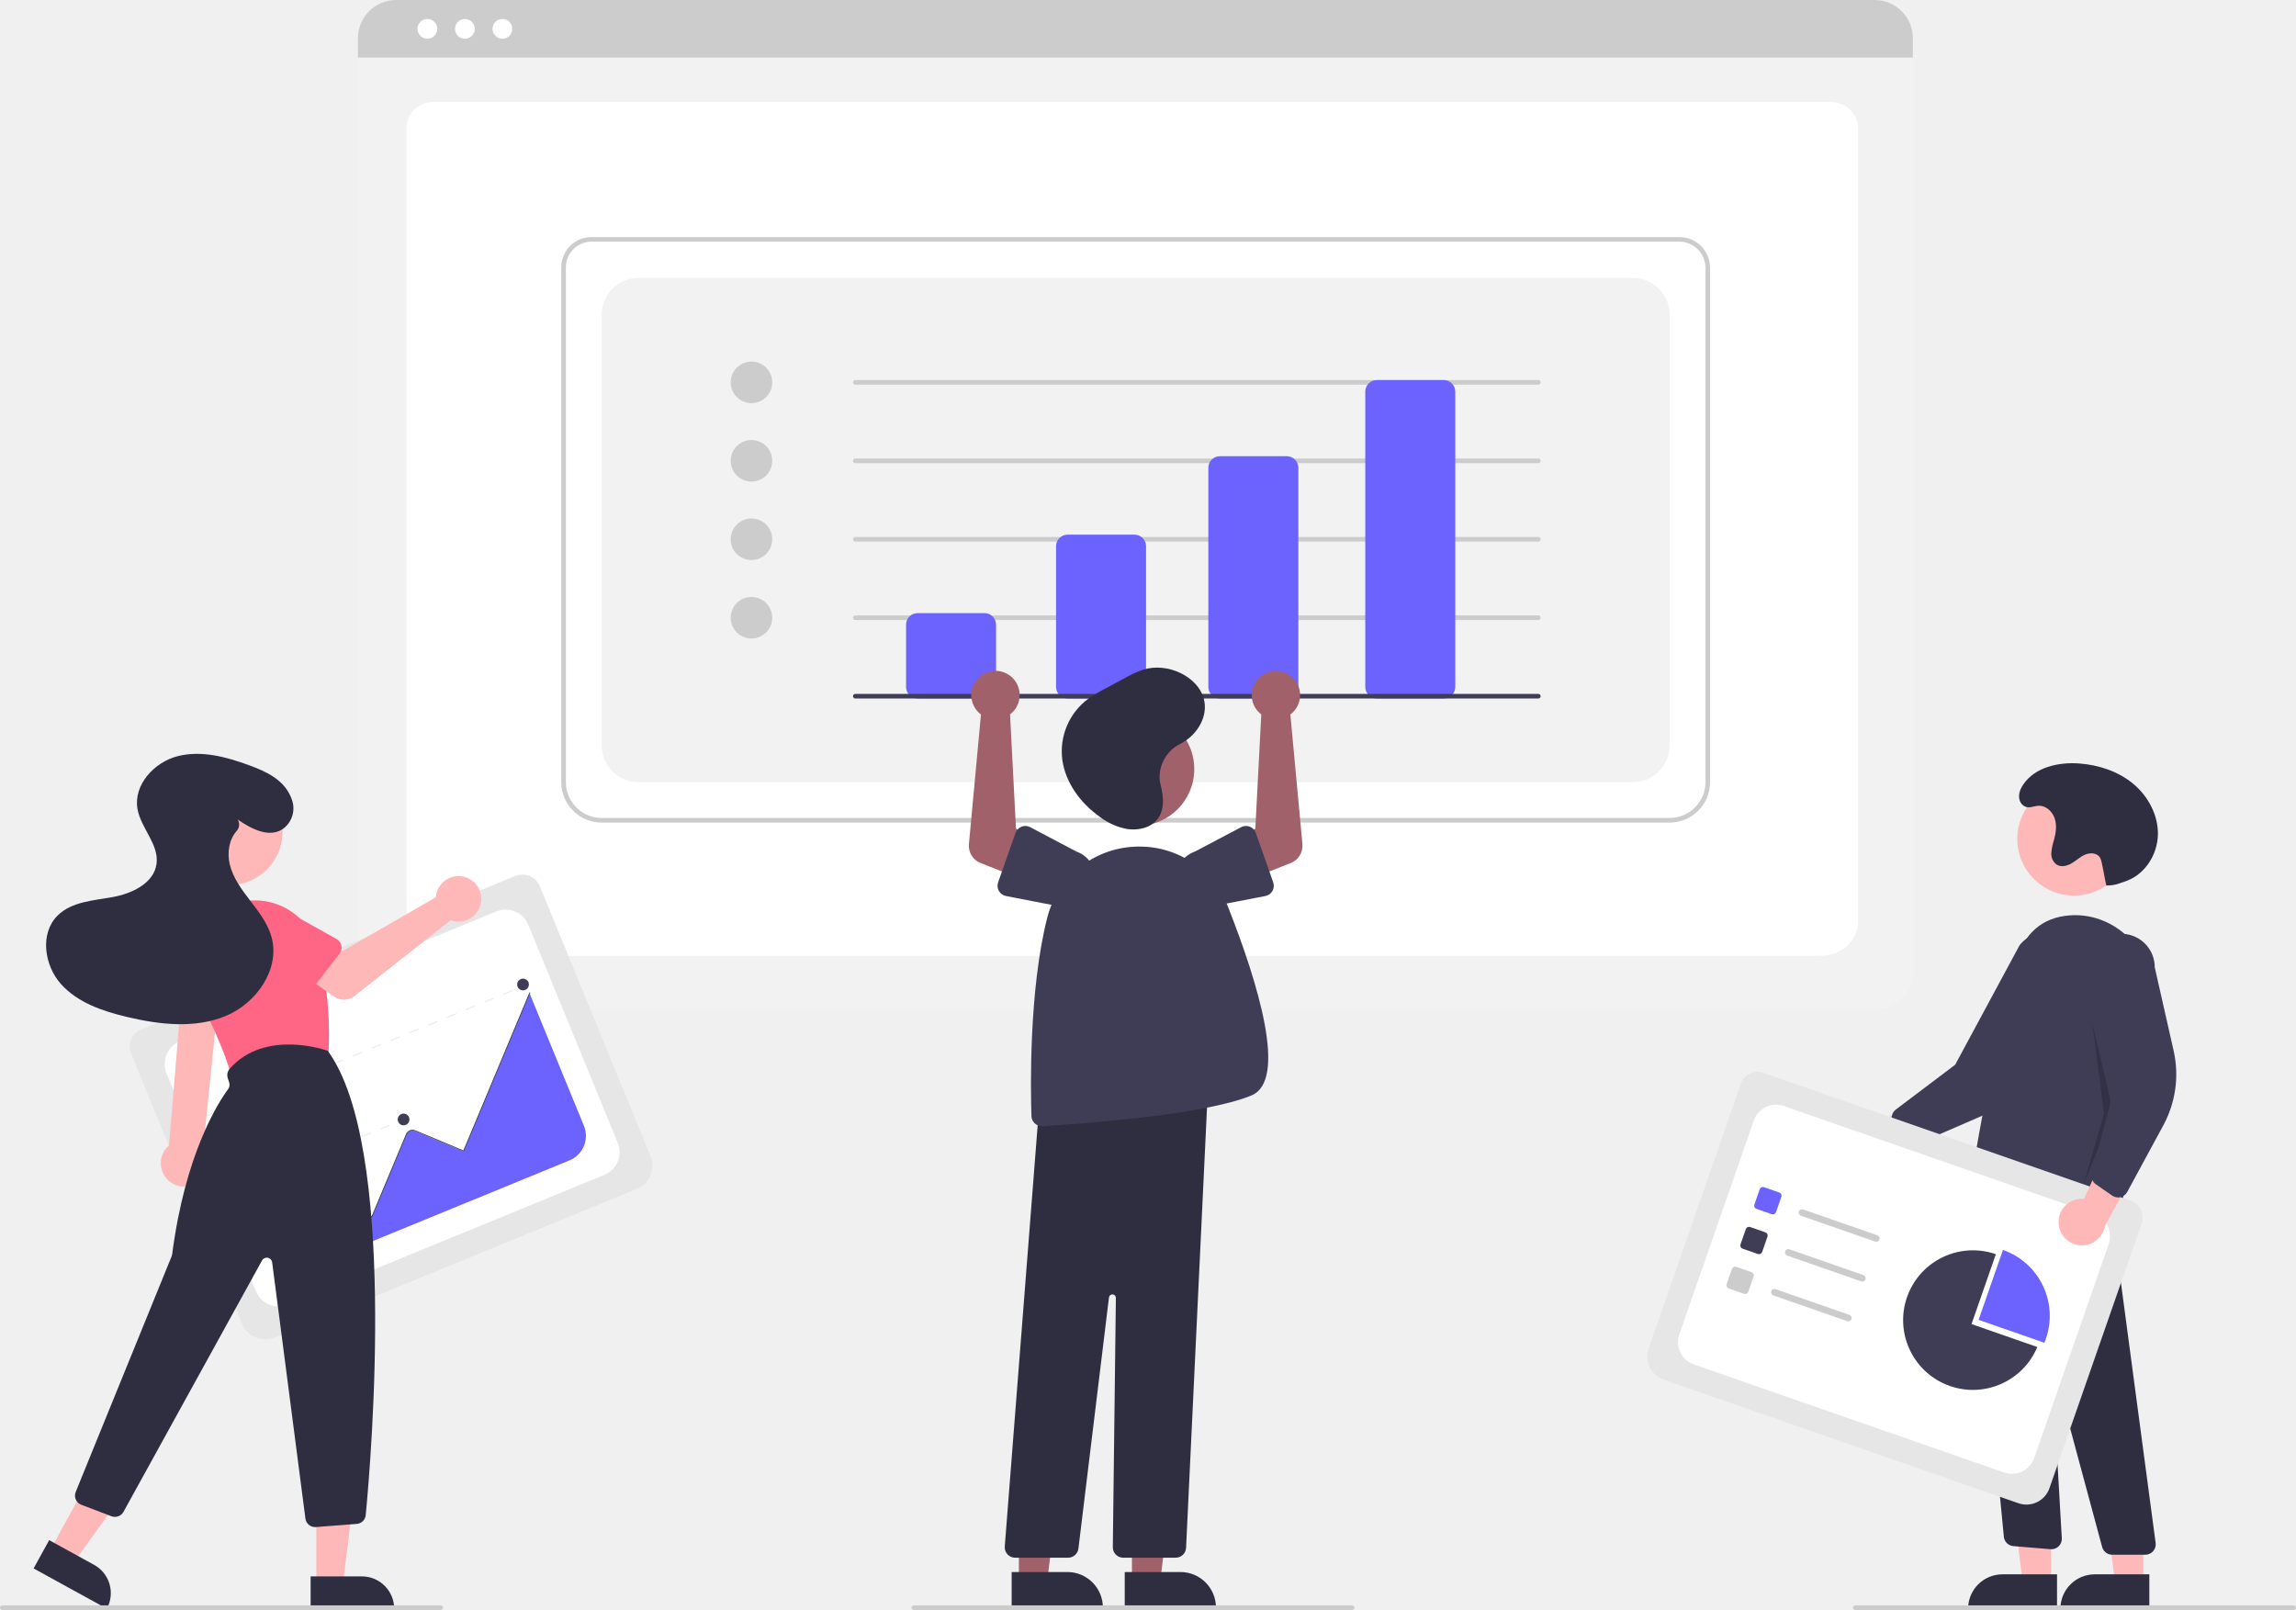
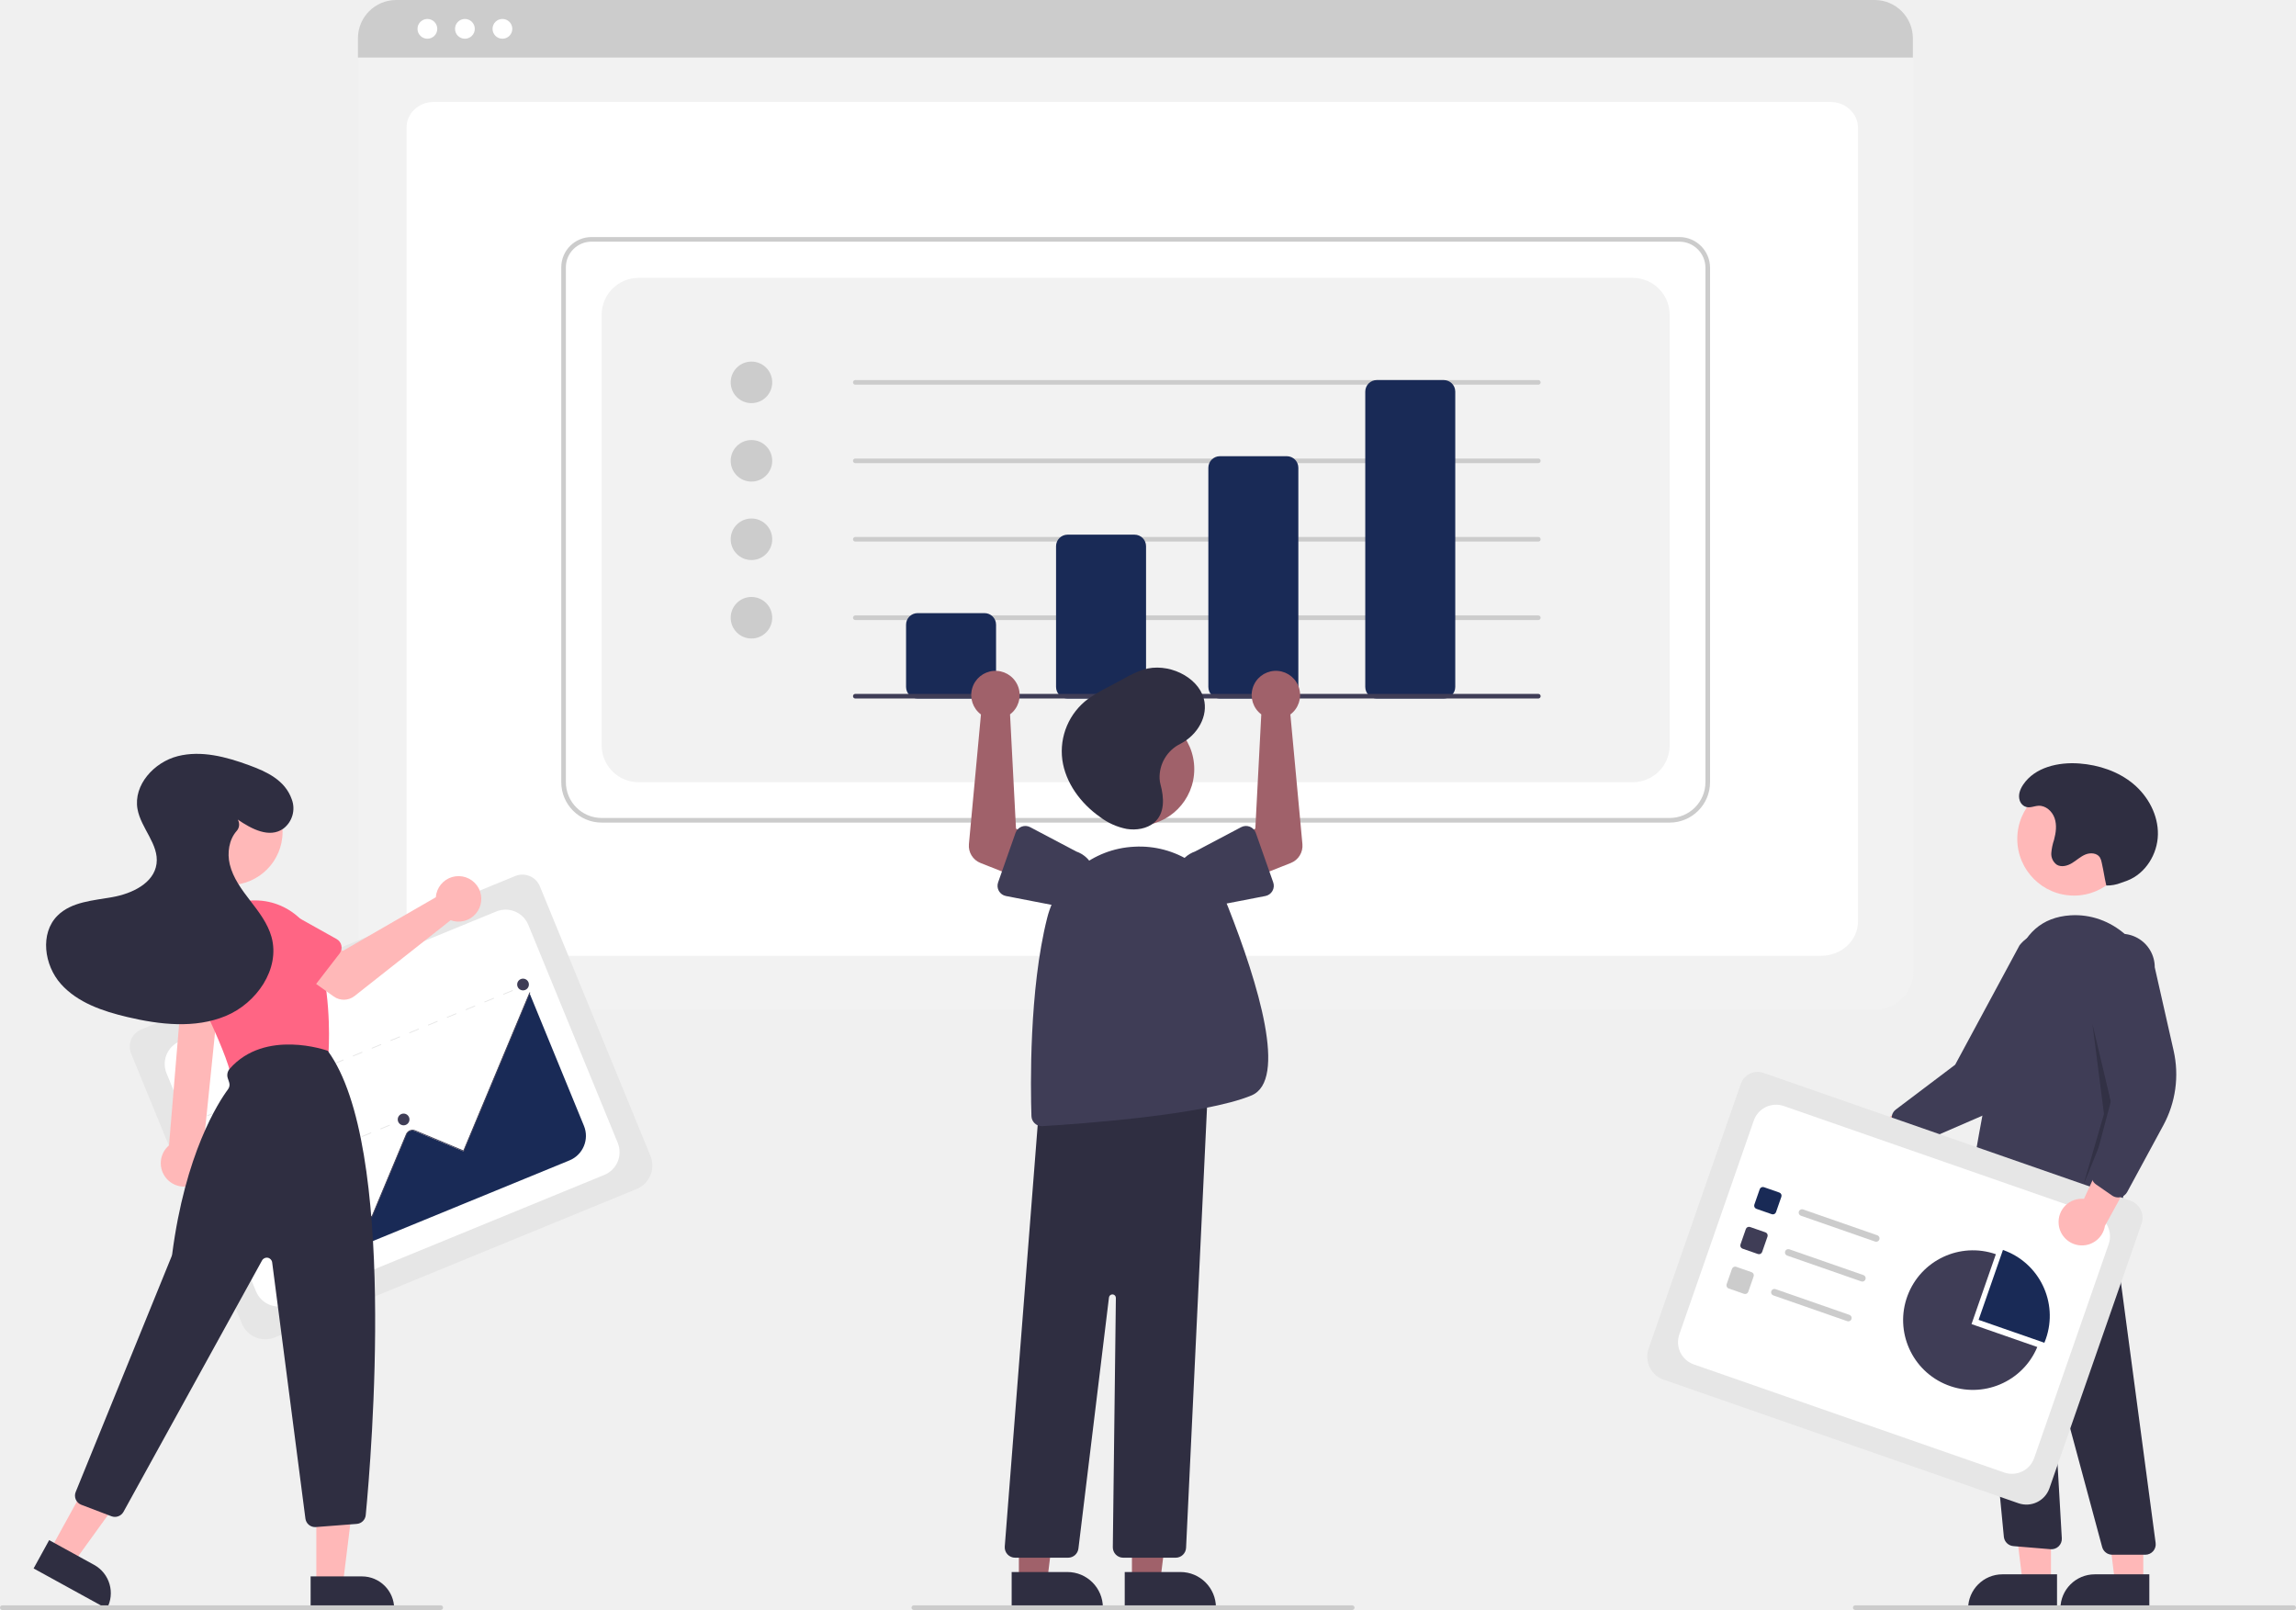
<svg xmlns="http://www.w3.org/2000/svg" data-name="Layer 1" width="995" height="697.681" viewBox="0 0 995 697.681">
  <path d="M915.189,538.707H274.35a16.519,16.519,0,0,1-16.5-16.5V127.054A12.102,12.102,0,0,1,269.938,114.965H919.391a12.311,12.311,0,0,1,12.297,12.297V522.207A16.519,16.519,0,0,1,915.189,538.707Z" transform="translate(-102.5 -101.1595)" fill="#f2f2f2" />
  <path d="M891.811,515.341H294.567c-8.755,0-15.878-6.67-15.878-14.868v-344.105c0-6.08,5.278-11.027,11.766-11.027H895.728c6.595,0,11.961,5.028,11.961,11.209V500.472C907.689,508.671,900.566,515.341,891.811,515.341Z" transform="translate(-102.5 -101.1595)" fill="#fff" />
  <path d="M931.459,126.11H257.619V117.709a16.574,16.574,0,0,1,16.56-16.55H914.899a16.574,16.574,0,0,1,16.56,16.55Z" transform="translate(-102.5 -101.1595)" fill="#ccc" />
  <circle cx="185.214" cy="12.5" r="4.283" fill="#fff" />
  <circle cx="201.473" cy="12.5" r="4.283" fill="#fff" />
  <circle cx="217.731" cy="12.5" r="4.283" fill="#fff" />
  <path d="M826.073,457.629H363.234a17.52,17.52,0,0,1-17.5-17.5V216.975a13.103,13.103,0,0,1,13.088-13.088H830.276a13.312,13.312,0,0,1,13.297,13.297V440.129A17.52,17.52,0,0,1,826.073,457.629ZM358.822,205.886a11.101,11.101,0,0,0-11.088,11.088V440.129a15.517,15.517,0,0,0,15.5,15.5H826.073a15.518,15.518,0,0,0,15.5-15.5V217.184a11.31,11.31,0,0,0-11.297-11.297Z" transform="translate(-102.5 -101.1595)" fill="#ccc" />
  <path d="M379.234,440.129h430.839a16,16,0,0,0,16-16V237.581a16,16,0,0,0-16-16H379.234a16,16,0,0,0-16,16V424.129A16,16,0,0,0,379.234,440.129Z" transform="translate(-102.5 -101.1595)" fill="#f2f2f2" />
  <circle cx="325.654" cy="165.695" r="9" fill="#ccc" />
  <circle cx="325.654" cy="199.695" r="9" fill="#ccc" />
  <circle cx="325.654" cy="233.695" r="9" fill="#ccc" />
  <circle cx="325.654" cy="267.695" r="9" fill="#ccc" />
  <path d="M769.154,267.855h-296a1,1,0,0,1,0-2h296a1,1,0,0,1,0,2Z" transform="translate(-102.5 -101.1595)" fill="#ccc" />
  <path d="M769.154,301.855h-296a1,1,0,0,1,0-2h296a1,1,0,0,1,0,2Z" transform="translate(-102.5 -101.1595)" fill="#ccc" />
  <path d="M769.154,335.855h-296a1,1,0,0,1,0-2h296a1,1,0,0,1,0,2Z" transform="translate(-102.5 -101.1595)" fill="#ccc" />
  <path d="M769.154,369.855h-296a1,1,0,0,1,0-2h296a1,1,0,0,1,0,2Z" transform="translate(-102.5 -101.1595)" fill="#ccc" />
-   <path d="M529.154,403.855h-29a5.006,5.006,0,0,1-5-5v-27a5.006,5.006,0,0,1,5-5h29a5.006,5.006,0,0,1,5,5v27A5.006,5.006,0,0,1,529.154,403.855Z" transform="translate(-102.5 -101.1595)" fill="#6c63ff" />
-   <path d="M594.154,403.855h-29a5.006,5.006,0,0,1-5-5v-61a5.006,5.006,0,0,1,5-5h29a5.006,5.006,0,0,1,5,5v61A5.006,5.006,0,0,1,594.154,403.855Z" transform="translate(-102.5 -101.1595)" fill="#6c63ff" />
-   <path d="M660.154,403.855h-29a5.006,5.006,0,0,1-5-5v-95a5.006,5.006,0,0,1,5-5h29a5.006,5.006,0,0,1,5,5v95A5.006,5.006,0,0,1,660.154,403.855Z" transform="translate(-102.5 -101.1595)" fill="#6c63ff" />
-   <path d="M728.154,403.855h-29a5.006,5.006,0,0,1-5-5v-128a5.006,5.006,0,0,1,5-5h29a5.006,5.006,0,0,1,5,5v128A5.006,5.006,0,0,1,728.154,403.855Z" transform="translate(-102.5 -101.1595)" fill="#6c63ff" />
+   <path d="M529.154,403.855h-29a5.006,5.006,0,0,1-5-5v-27a5.006,5.006,0,0,1,5-5h29a5.006,5.006,0,0,1,5,5v27A5.006,5.006,0,0,1,529.154,403.855Z" transform="translate(-102.5 -101.1595)" fill="#192a56" />
+   <path d="M594.154,403.855h-29a5.006,5.006,0,0,1-5-5v-61a5.006,5.006,0,0,1,5-5h29a5.006,5.006,0,0,1,5,5v61A5.006,5.006,0,0,1,594.154,403.855Z" transform="translate(-102.5 -101.1595)" fill="#192a56" />
+   <path d="M660.154,403.855h-29a5.006,5.006,0,0,1-5-5v-95a5.006,5.006,0,0,1,5-5h29a5.006,5.006,0,0,1,5,5v95A5.006,5.006,0,0,1,660.154,403.855Z" transform="translate(-102.5 -101.1595)" fill="#192a56" />
+   <path d="M728.154,403.855h-29a5.006,5.006,0,0,1-5-5v-128a5.006,5.006,0,0,1,5-5h29a5.006,5.006,0,0,1,5,5v128A5.006,5.006,0,0,1,728.154,403.855Z" transform="translate(-102.5 -101.1595)" fill="#192a56" />
  <path d="M769.154,403.855h-296a1,1,0,0,1,0-2h296a1,1,0,0,1,0,2Z" transform="translate(-102.5 -101.1595)" fill="#3f3d56" />
  <path d="M899.201,590.402a10.056,10.056,0,0,1,15.32-1.743l31.755-16.389-1.975,18.464L914.45,603.467a10.11,10.11,0,0,1-15.248-13.065Z" transform="translate(-102.5 -101.1595)" fill="#ffb8b8" />
  <path d="M926.524,597.289a4.506,4.506,0,0,1-1.524-2.212l-2.526-8.159a4.515,4.515,0,0,1,1.587-4.921l25.738-19.44,27.875-51.712a14.497,14.497,0,1,1,22.9,17.782L984.716,562.096a46.374,46.374,0,0,1-23.463,22.696l-30.163,13.083a4.505,4.505,0,0,1-3.669-.039A4.455,4.455,0,0,1,926.524,597.289Z" transform="translate(-102.5 -101.1595)" fill="#3f3d56" />
  <circle cx="898.775" cy="363.541" r="24.561" fill="#ffb8b8" />
  <polygon points="888.812 685.737 876.553 685.736 870.722 638.448 888.817 638.449 888.812 685.737" fill="#ffb8b8" />
  <path d="M867.795,682.233h23.644a0,0,0,0,1,0,0v14.887a0,0,0,0,1,0,0H852.908a0,0,0,0,1,0,0v0A14.887,14.887,0,0,1,867.795,682.233Z" fill="#2f2e41" />
  <polygon points="928.812 685.739 916.553 685.738 910.722 638.449 928.817 638.451 928.812 685.739" fill="#ffb8b8" />
  <path d="M907.795,682.235h23.644a0,0,0,0,1,0,0V697.121a0,0,0,0,1,0,0H892.908a0,0,0,0,1,0,0v0A14.887,14.887,0,0,1,907.795,682.235Z" fill="#2f2e41" />
  <path d="M1032.208,774.899l-14.367-.001a4.508,4.508,0,0,1-4.345-3.329l-20.68-76.701a.5.5,0,0,0-.982.16l4.177,72.742a4.499,4.499,0,0,1-4.867,4.742L974.998,771.166a4.512,4.512,0,0,1-4.096-3.964L956.191,614.457l5.691,3.415,53.329-9.054L1036.669,769.804a4.501,4.501,0,0,1-4.461,5.095Z" transform="translate(-102.5 -101.1595)" fill="#2f2e41" />
  <path d="M974.027,630.579a32.939,32.939,0,0,1-16.692-4.698,4.48,4.48,0,0,1-2.136-4.589c1.876-11.486,11.684-70.408,20.608-102.529,3.635-13.083,11.671-20.129,23.887-20.943,17.868-1.172,33.75,12.807,35.404,31.2,2.917,32.448-8.933,78.55-14.164,96.866a4.496,4.496,0,0,1-7.088,2.306l-10.661-8.293a3.533,3.533,0,0,0-4.516.188C989.682,628.101,981.146,630.579,974.027,630.579Z" transform="translate(-102.5 -101.1595)" fill="#3f3d56" />
  <polygon points="906.787 443.738 915.786 481.739 902.784 513.738 911.786 482.739 906.787 443.738" opacity="0.2" />
  <path d="M1015.29,484.898a16.538,16.538,0,0,0,6.388-1.155c.894-.345,1.822-.628,2.715-.972,7.882-3.045,13.074-11.438,13.261-19.886s-4.188-16.647-10.684-22.05-14.909-8.178-23.335-8.82c-9.075-.691-19.294,1.61-24.366,9.167-1.35,2.012-2.294,4.452-1.494,6.882a4.404,4.404,0,0,0,1.241,1.906c2.265,2.015,4.522.5,6.831.366,3.173-.184,6.023,2.385,7.048,5.394s.573,6.322-.254,9.391a23.459,23.459,0,0,0-1.183,5.71,5.741,5.741,0,0,0,2.378,5.055c1.983,1.199,4.587.505,6.571-.691s3.699-2.86,5.842-3.741,5.022-.685,6.27,1.268a6.935,6.935,0,0,1,.793,2.289c1.118,5.095.861,4.795,1.979,9.89Z" transform="translate(-102.5 -101.1595)" fill="#2f2e41" />
  <path d="M977.221,752.591,823.425,699.03a10.556,10.556,0,0,1-6.49-13.426l39.966-114.758a7.734,7.734,0,0,1,9.836-4.755L1025.732,621.463a7.867,7.867,0,0,1,4.837,10.006L990.647,746.101A10.556,10.556,0,0,1,977.221,752.591Z" transform="translate(-102.5 -101.1595)" fill="#e6e6e6" />
  <path d="M836.549,692.435l134.484,46.835a10.225,10.225,0,0,0,13.019-6.293l32.272-92.667a10.225,10.225,0,0,0-6.293-13.019l-134.484-46.835a10.225,10.225,0,0,0-13.019,6.293l-32.272,92.667A10.225,10.225,0,0,0,836.549,692.435Z" transform="translate(-102.5 -101.1595)" fill="#fff" />
-   <path d="M870.32,627.329l-6.66-2.32a1.444,1.444,0,0,1-.888-1.837l2.32-6.66a1.444,1.444,0,0,1,1.837-.888l6.66,2.32a1.444,1.444,0,0,1,.888,1.837l-2.32,6.66A1.444,1.444,0,0,1,870.32,627.329Z" transform="translate(-102.5 -101.1595)" fill="#6c63ff" />
+   <path d="M870.32,627.329l-6.66-2.32a1.444,1.444,0,0,1-.888-1.837l2.32-6.66a1.444,1.444,0,0,1,1.837-.888l6.66,2.32a1.444,1.444,0,0,1,.888,1.837l-2.32,6.66A1.444,1.444,0,0,1,870.32,627.329Z" transform="translate(-102.5 -101.1595)" fill="#192a56" />
  <path d="M864.31,644.585l-6.66-2.32a1.444,1.444,0,0,1-.888-1.837l2.32-6.66a1.444,1.444,0,0,1,1.837-.888l6.66,2.32a1.444,1.444,0,0,1,.888,1.837l-2.32,6.66A1.444,1.444,0,0,1,864.31,644.585Z" transform="translate(-102.5 -101.1595)" fill="#3f3d56" />
  <path d="M858.301,661.841l-6.66-2.32a1.444,1.444,0,0,1-.888-1.837l2.32-6.66a1.444,1.444,0,0,1,1.837-.888l6.66,2.32a1.444,1.444,0,0,1,.888,1.837l-2.32,6.66A1.444,1.444,0,0,1,858.301,661.841Z" transform="translate(-102.5 -101.1595)" fill="#ccc" />
  <path d="M915.074,639.181l-32.09-11.176a1.443,1.443,0,1,1,.949-2.725l32.09,11.176a1.443,1.443,0,1,1-.949,2.725Z" transform="translate(-102.5 -101.1595)" fill="#ccc" />
  <path d="M909.065,656.437l-32.09-11.176a1.443,1.443,0,0,1,.949-2.725l32.09,11.176a1.443,1.443,0,1,1-.949,2.725Z" transform="translate(-102.5 -101.1595)" fill="#ccc" />
  <path d="M903.055,673.693l-32.09-11.176a1.443,1.443,0,0,1,.949-2.725l32.09,11.176a1.443,1.443,0,0,1-.949,2.725Z" transform="translate(-102.5 -101.1595)" fill="#ccc" />
-   <path d="M988.454,683.043c.234-.561.454-1.131.656-1.712a30.239,30.239,0,0,0-18.611-38.501L959.951,673.116Z" transform="translate(-102.5 -101.1595)" fill="#6c63ff" />
+   <path d="M988.454,683.043c.234-.561.454-1.131.656-1.712a30.239,30.239,0,0,0-18.611-38.501L959.951,673.116Z" transform="translate(-102.5 -101.1595)" fill="#192a56" />
  <path d="M956.884,674.959l10.548-30.287a30.239,30.239,0,1,0,17.955,40.213Z" transform="translate(-102.5 -101.1595)" fill="#3f3d56" />
  <path d="M994.645,631.512a10.056,10.056,0,0,1,10.979-10.826l14.873-32.493,9.841,15.748-15.633,28.441a10.11,10.11,0,0,1-20.061-.87Z" transform="translate(-102.5 -101.1595)" fill="#ffb8b8" />
  <path d="M1020.394,620.069a4.506,4.506,0,0,1-2.564-.8l-7.023-4.862a4.515,4.515,0,0,1-1.788-4.852l8.255-31.18-9.979-57.893a14.497,14.497,0,1,1,28.993-.14l8.177,36.123a46.373,46.373,0,0,1-4.456,32.339L1024.349,617.713a4.505,4.505,0,0,1-2.911,2.233A4.455,4.455,0,0,1,1020.394,620.069Z" transform="translate(-102.5 -101.1595)" fill="#3f3d56" />
  <path d="M1096.5,798.841h-190a1,1,0,0,1,0-2h190a1,1,0,0,1,0,2Z" transform="translate(-102.5 -101.1595)" fill="#ccc" />
  <polygon points="490.541 685.239 502.801 685.238 508.633 637.951 490.539 637.951 490.541 685.239" fill="#a0616a" />
  <path d="M589.914,782.396l24.144-.001h.001a15.386,15.386,0,0,1,15.386,15.386v.5l-39.531.001Z" transform="translate(-102.5 -101.1595)" fill="#2f2e41" />
  <polygon points="441.541 685.239 453.801 685.238 459.633 637.951 441.539 637.951 441.541 685.239" fill="#a0616a" />
  <path d="M540.914,782.396l24.144-.001h.001a15.386,15.386,0,0,1,15.386,15.386v.5l-39.531.001Z" transform="translate(-102.5 -101.1595)" fill="#2f2e41" />
  <circle cx="492.988" cy="333.297" r="24.561" fill="#a0616a" />
  <path d="M612.005,776.192H589.254a4.5,4.5,0,0,1-4.5-4.555l1.322-108.031a1.5,1.5,0,0,0-2.989-.2L569.847,772.236a4.504,4.504,0,0,1-4.467,3.956H542.41a4.5,4.5,0,0,1-4.486-4.851l15.167-194.075.412-.045,72.629-7.844-9.633,202.528A4.495,4.495,0,0,1,612.005,776.192Z" transform="translate(-102.5 -101.1595)" fill="#2f2e41" />
  <path d="M553.976,589.181a4.496,4.496,0,0,1-4.484-4.358c-.396-12.271-1.076-54.732,6.822-85.905a40.924,40.924,0,0,1,37.793-30.839h0a41.179,41.179,0,0,1,40.559,26.023c13.275,33.703,25.818,75.246,10.181,81.762-20.495,8.539-74.523,12.346-90.594,13.309Q554.113,589.181,553.976,589.181Z" transform="translate(-102.5 -101.1595)" fill="#3f3d56" />
  <path d="M647.847,409.632a10.525,10.525,0,0,0,1.246,1.093l-2.578,49.526-10.724,5.491L641.961,483.01l19.93-7.875a8,8,0,0,0,5.026-8.181l-5.221-56.179a10.497,10.497,0,1,0-13.849-1.143Z" transform="translate(-102.5 -101.1595)" fill="#a0616a" />
  <path d="M646.718,462.095l7.544,21.439a4.5,4.5,0,0,1-3.389,5.912l-22.245,4.308a12.497,12.497,0,0,1-8.228-23.602l19.974-10.543a4.5,4.5,0,0,1,6.344,2.486Z" transform="translate(-102.5 -101.1595)" fill="#3f3d56" />
  <path d="M541.46,409.632a10.527,10.527,0,0,1-1.246,1.093l2.578,49.526,10.724,5.491L547.346,483.01l-19.93-7.875a8,8,0,0,1-5.026-8.181l5.221-56.179a10.497,10.497,0,1,1,13.849-1.143Z" transform="translate(-102.5 -101.1595)" fill="#a0616a" />
  <path d="M545.192,459.399a4.495,4.495,0,0,1,3.741.21l19.974,10.543a12.497,12.497,0,0,1-8.228,23.602l-22.245-4.308a4.5,4.5,0,0,1-3.389-5.912l7.544-21.439A4.495,4.495,0,0,1,545.192,459.399Z" transform="translate(-102.5 -101.1595)" fill="#3f3d56" />
  <path d="M605.027,438.643a16.143,16.143,0,0,1,9.041-15.168c7.466-3.854,12.156-12.075,10.101-19.582-2.631-9.609-15.709-15.841-26.305-12.535a48.566,48.566,0,0,0-8.261,3.839l-6.923,3.711a71.73,71.73,0,0,0-8.534,5.038,28.315,28.315,0,0,0-11.27,26.53c1.363,9.769,7.761,18.727,16.518,24.861a27.937,27.937,0,0,0,11.319,5.031c4.198.692,8.87-.094,11.939-2.705,4.796-4.079,4.301-10.911,2.75-16.616A12.09,12.09,0,0,1,605.027,438.643Z" transform="translate(-102.5 -101.1595)" fill="#2f2e41" />
  <path d="M688.5,798.841h-190a1,1,0,0,1,0-2h190a1,1,0,0,1,0,2Z" transform="translate(-102.5 -101.1595)" fill="#ccc" />
  <path d="M378.41,616.413,221.633,680.73a10.984,10.984,0,0,1-14.315-5.986l-47.992-116.983a8.047,8.047,0,0,1,4.386-10.488l162.077-66.492a8.186,8.186,0,0,1,10.669,4.462L384.396,602.098A10.984,10.984,0,0,1,378.41,616.413Z" transform="translate(-102.5 -101.1595)" fill="#e6e6e6" />
  <path d="M227.311,666.541l137.091-56.241a10.639,10.639,0,0,0,5.805-13.881L331.454,501.956a10.639,10.639,0,0,0-13.881-5.805L180.482,552.392a10.639,10.639,0,0,0-5.805,13.881l38.753,94.463A10.639,10.639,0,0,0,227.311,666.541Z" transform="translate(-102.5 -101.1595)" fill="#fff" />
  <rect x="328.668" y="528.117" width="2.179" height="0.363" transform="translate(-278.3402 63.53163) rotate(-22.30577)" fill="#e6e6e6" />
  <path d="M324.747,530.551l-4.072,1.67-.138-.336,4.072-1.67Zm-8.144,3.341-4.072,1.67-.138-.336,4.072-1.67Zm-8.144,3.341-4.072,1.67-.138-.336,4.072-1.67Zm-8.144,3.341-4.072,1.67-.138-.336,4.072-1.67Zm-8.144,3.341-4.072,1.67-.138-.336,4.072-1.67Zm-8.144,3.341-4.072,1.67-.138-.336,4.072-1.67Zm-8.144,3.341-4.072,1.67-.138-.336,4.072-1.67Zm-8.144,3.341-4.072,1.67-.138-.336,4.072-1.67Zm-8.144,3.341-4.072,1.67-.138-.336,4.072-1.67Zm-8.144,3.341-4.072,1.67-.138-.336,4.072-1.67ZM243.312,563.959l-4.072,1.67-.138-.336,4.072-1.67Zm-8.144,3.341-4.072,1.67-.138-.336,4.072-1.67Zm-8.144,3.341-4.072,1.67-.138-.336,4.072-1.67Zm-8.144,3.341-4.072,1.67-.138-.336,4.072-1.67Zm-8.144,3.341-4.072,1.67-.138-.336,4.072-1.67Zm-8.144,3.341-4.072,1.67-.138-.336,4.072-1.67Z" transform="translate(-102.5 -101.1595)" fill="#e6e6e6" />
  <rect x="192.285" y="584.068" width="2.179" height="0.363" transform="translate(-309.7817 15.95413) rotate(-22.30577)" fill="#e6e6e6" />
  <rect x="275.309" y="586.506" width="2.179" height="0.363" transform="translate(-304.4946 47.64812) rotate(-22.30577)" fill="#e6e6e6" />
  <path d="M271.448,588.915l-4.011,1.646-.138-.336,4.011-1.646Zm-8.023,3.291-4.011,1.646-.138-.336,4.011-1.646Zm-8.023,3.291-4.011,1.646-.138-.336,4.011-1.646ZM247.38,598.789l-4.011,1.646-.138-.336,4.011-1.646ZM239.357,602.08l-4.011,1.646-.138-.336,4.011-1.646Zm-8.023,3.291-4.011,1.646-.138-.336,4.011-1.646Zm-8.023,3.291-4.011,1.646-.138-.336,4.011-1.646Zm-8.023,3.291-4.011,1.646-.138-.336,4.011-1.646Z" transform="translate(-102.5 -101.1595)" fill="#e6e6e6" />
  <rect x="205.101" y="615.309" width="2.179" height="0.363" transform="translate(-320.68 23.15625) rotate(-22.30577)" fill="#e6e6e6" />
  <rect x="242.07" y="617.411" width="2.179" height="0.363" transform="translate(-318.7115 37.34481) rotate(-22.30577)" fill="#e6e6e6" />
  <path d="M238.093,619.867l-4.127,1.693-.138-.336,4.127-1.693Zm-8.254,3.386-4.127,1.693-.138-.336,4.127-1.693Zm-8.254,3.386-4.127,1.693-.138-.336,4.127-1.693Z" transform="translate(-102.5 -101.1595)" fill="#e6e6e6" />
  <rect x="211.165" y="630.089" width="2.179" height="0.363" transform="translate(-325.8362 26.5637) rotate(-22.30577)" fill="#e6e6e6" />
  <rect x="252.417" y="642.634" width="2.179" height="0.363" transform="translate(-327.5107 43.15973) rotate(-22.30577)" fill="#e6e6e6" />
  <path d="M248.441,645.09l-4.127,1.693-.138-.336,4.127-1.693Zm-8.254,3.386-4.127,1.693-.138-.336,4.127-1.693Zm-8.254,3.386-4.127,1.693-.138-.336,4.127-1.693Z" transform="translate(-102.5 -101.1595)" fill="#e6e6e6" />
  <rect x="221.513" y="655.313" width="2.179" height="0.363" transform="translate(-334.6354 32.37862) rotate(-22.30577)" fill="#e6e6e6" />
-   <path d="M233.132,651.671,349.308,604.011a11.481,11.481,0,0,0,6.257-14.962L332.092,531.832l-.227.101-28.509,68.167-21.145-8.84a2.742,2.742,0,0,0-2.436.152,2.922,2.922,0,0,0-1.212,1.433l-14.941,35.722-15.46-6.462a2.753,2.753,0,0,0-3.603,1.478C244.461,623.825,234.928,647.213,233.132,651.671Z" transform="translate(-102.5 -101.1595)" fill="#6c63ff" />
+   <path d="M233.132,651.671,349.308,604.011a11.481,11.481,0,0,0,6.257-14.962L332.092,531.832l-.227.101-28.509,68.167-21.145-8.84a2.742,2.742,0,0,0-2.436.152,2.922,2.922,0,0,0-1.212,1.433l-14.941,35.722-15.46-6.462a2.753,2.753,0,0,0-3.603,1.478C244.461,623.825,234.928,647.213,233.132,651.671Z" transform="translate(-102.5 -101.1595)" fill="#192a56" />
  <path d="M232.775,652.21l-.335-.14,11.955-28.586a3.089,3.089,0,0,1,4.038-1.657l15.155,6.337,14.856-35.525a3.089,3.089,0,0,1,4.038-1.657l20.839,8.715,28.656-68.523.335.14L303.515,600.173l-21.174-8.855a2.723,2.723,0,0,0-3.563,1.462l-14.996,35.86-15.489-6.478a2.726,2.726,0,0,0-3.563,1.462Z" transform="translate(-102.5 -101.1595)" fill="#3f3d56" />
  <circle cx="141.667" cy="516.019" r="2.542" fill="#3f3d56" />
  <circle cx="174.906" cy="485.115" r="2.542" fill="#3f3d56" />
  <circle cx="226.662" cy="426.636" r="2.542" fill="#3f3d56" />
  <path d="M186.901,614.295a10.095,10.095,0,0,0,3.61-15.053l7.549-73.804h-16.313l-5.999,72.066a10.15,10.15,0,0,0,11.154,16.791Z" transform="translate(-102.5 -101.1595)" fill="#ffb8b8" />
  <circle cx="99.38" cy="360.468" r="23.08" fill="#ffb8b8" />
  <path d="M206.225,568.419a4.221,4.221,0,0,1-4.068-3.1c-1.849-6.718-6.66-18.077-14.299-33.763a27.967,27.967,0,0,1,15.882-38.613h0a27.955,27.955,0,0,1,35.922,17.808c5.921,18.563,5.635,38.447,5.237,46.134a4.239,4.239,0,0,1-3.321,3.914l-34.446,7.522A4.208,4.208,0,0,1,206.225,568.419Z" transform="translate(-102.5 -101.1595)" fill="#ff6584" />
  <polygon points="137.082 686.425 148.602 686.425 154.083 641.988 137.08 641.989 137.082 686.425" fill="#ffb8b8" />
  <path d="M237.113,784.293H273.321a0,0,0,0,1,0,0v13.989a0,0,0,0,1,0,0H251.103a13.989,13.989,0,0,1-13.989-13.989v0a0,0,0,0,1,0,0Z" transform="translate(407.9701 1481.403) rotate(179.9974)" fill="#2f2e41" />
  <polygon points="21.882 671.495 31.978 677.045 58.19 640.747 43.291 632.555 21.882 671.495" fill="#ffb8b8" />
  <path d="M118.196,776.437h36.207a0,0,0,0,1,0,0V790.426a0,0,0,0,1,0,0h-22.218a13.989,13.989,0,0,1-13.989-13.989v0a0,0,0,0,1,0,0Z" transform="translate(-224.194 1434.457) rotate(-151.199)" fill="#2f2e41" />
  <path d="M239.044,762.92a4.228,4.228,0,0,1-4.189-3.684L220.446,648.211a2.349,2.349,0,0,0-4.387-.832L156.014,756.319a4.252,4.252,0,0,1-5.209,1.912L137.717,753.244a4.228,4.228,0,0,1-2.411-5.546L176.901,645.518a3.257,3.257,0,0,0,.212-.809c5.634-43.605,19.968-65.78,24.227-71.538a3.275,3.275,0,0,0,.466-2.982l-.585-1.756a4.226,4.226,0,0,1,.814-4.113c15.347-17.48,42.095-7.942,42.363-7.843l.134.05.084.115c29.993,41.133,18.903,174.732,16.376,201.096a4.217,4.217,0,0,1-3.885,3.806l-17.736,1.366C239.262,762.917,239.152,762.92,239.044,762.92Z" transform="translate(-102.5 -101.1595)" fill="#2f2e41" />
  <path d="M291.606,488.437a9.892,9.892,0,0,0-.225,1.541l-40.367,23.288-9.812-5.649-10.46,13.694,16.398,11.688a7.518,7.518,0,0,0,9.019-.22l41.626-32.839a9.864,9.864,0,1,0-6.179-11.503Z" transform="translate(-102.5 -101.1595)" fill="#ffb8b8" />
  <path d="M249.665,514.369l-13.047,16.909a4.229,4.229,0,0,1-6.394.35L215.455,516.291a11.744,11.744,0,0,1,14.402-18.554l18.524,10.358a4.229,4.229,0,0,1,1.283,6.273Z" transform="translate(-102.5 -101.1595)" fill="#ff6584" />
  <path d="M199.098,543.746l-21.017-3.795a4.229,4.229,0,0,1-3.255-5.514L181.639,514.264a11.744,11.744,0,0,1,23.102,4.241l-.665,21.213a4.229,4.229,0,0,1-4.978,4.028Z" transform="translate(-102.5 -101.1595)" fill="#ff6584" />
  <path d="M205.533,456.318c5.932,4.06,13.721,8.233,19.78,3.91a11.025,11.025,0,0,0,3.618-12.709c-2.901-8.296-10.872-11.949-18.494-14.748-9.909-3.64-20.698-6.535-30.927-3.928s-19.269,12.51-17.423,22.903c1.485,8.358,9.369,15.312,8.25,23.727-1.126,8.469-10.65,12.926-19.059,14.44s-17.817,2-23.86,8.039c-7.708,7.704-5.784,21.475,1.47,29.61s18.199,11.822,28.805,14.328c14.053,3.321,29.252,5.066,42.599-.445s23.733-20.349,19.866-34.261c-1.633-5.877-5.48-10.843-9.198-15.678s-7.483-9.891-8.901-15.824c-1.182-4.944-.307-10.683,2.971-14.391a4.169,4.169,0,0,0,.559-4.874Z" transform="translate(-102.5 -101.1595)" fill="#2f2e41" />
  <path d="M293.5,798.841h-190a1,1,0,0,1,0-2h190a1,1,0,0,1,0,2Z" transform="translate(-102.5 -101.1595)" fill="#ccc" />
</svg>
